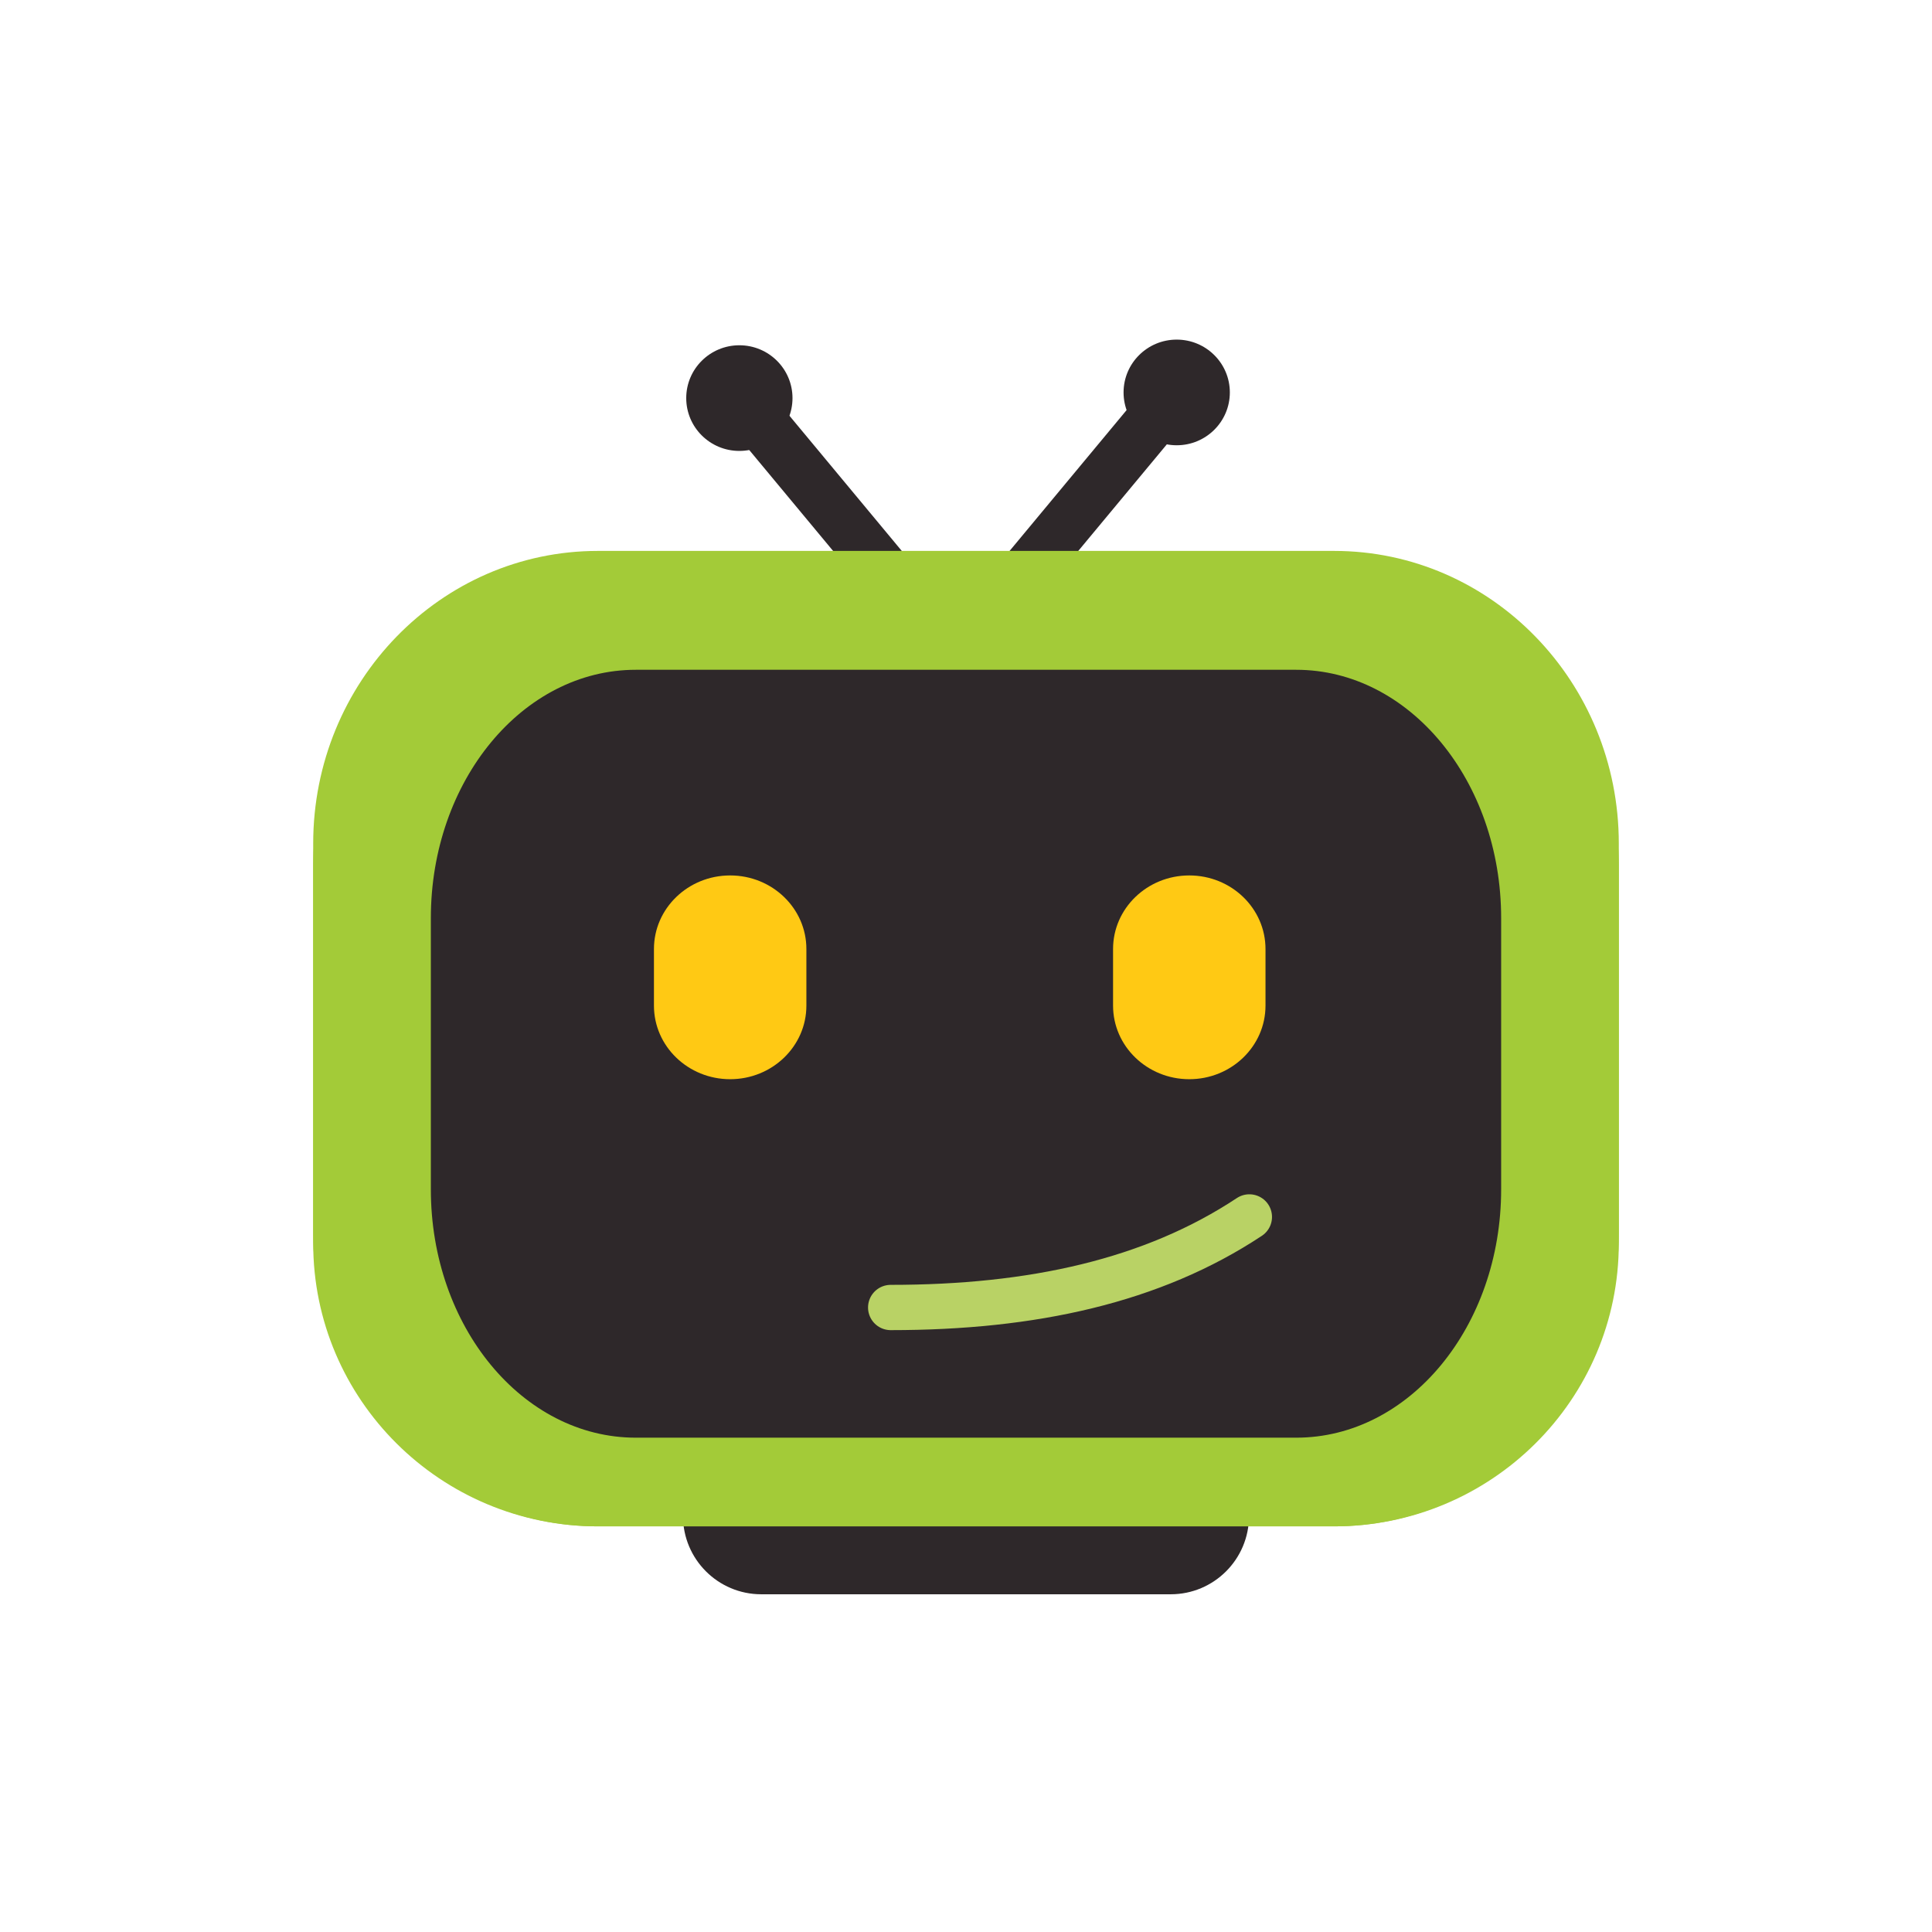
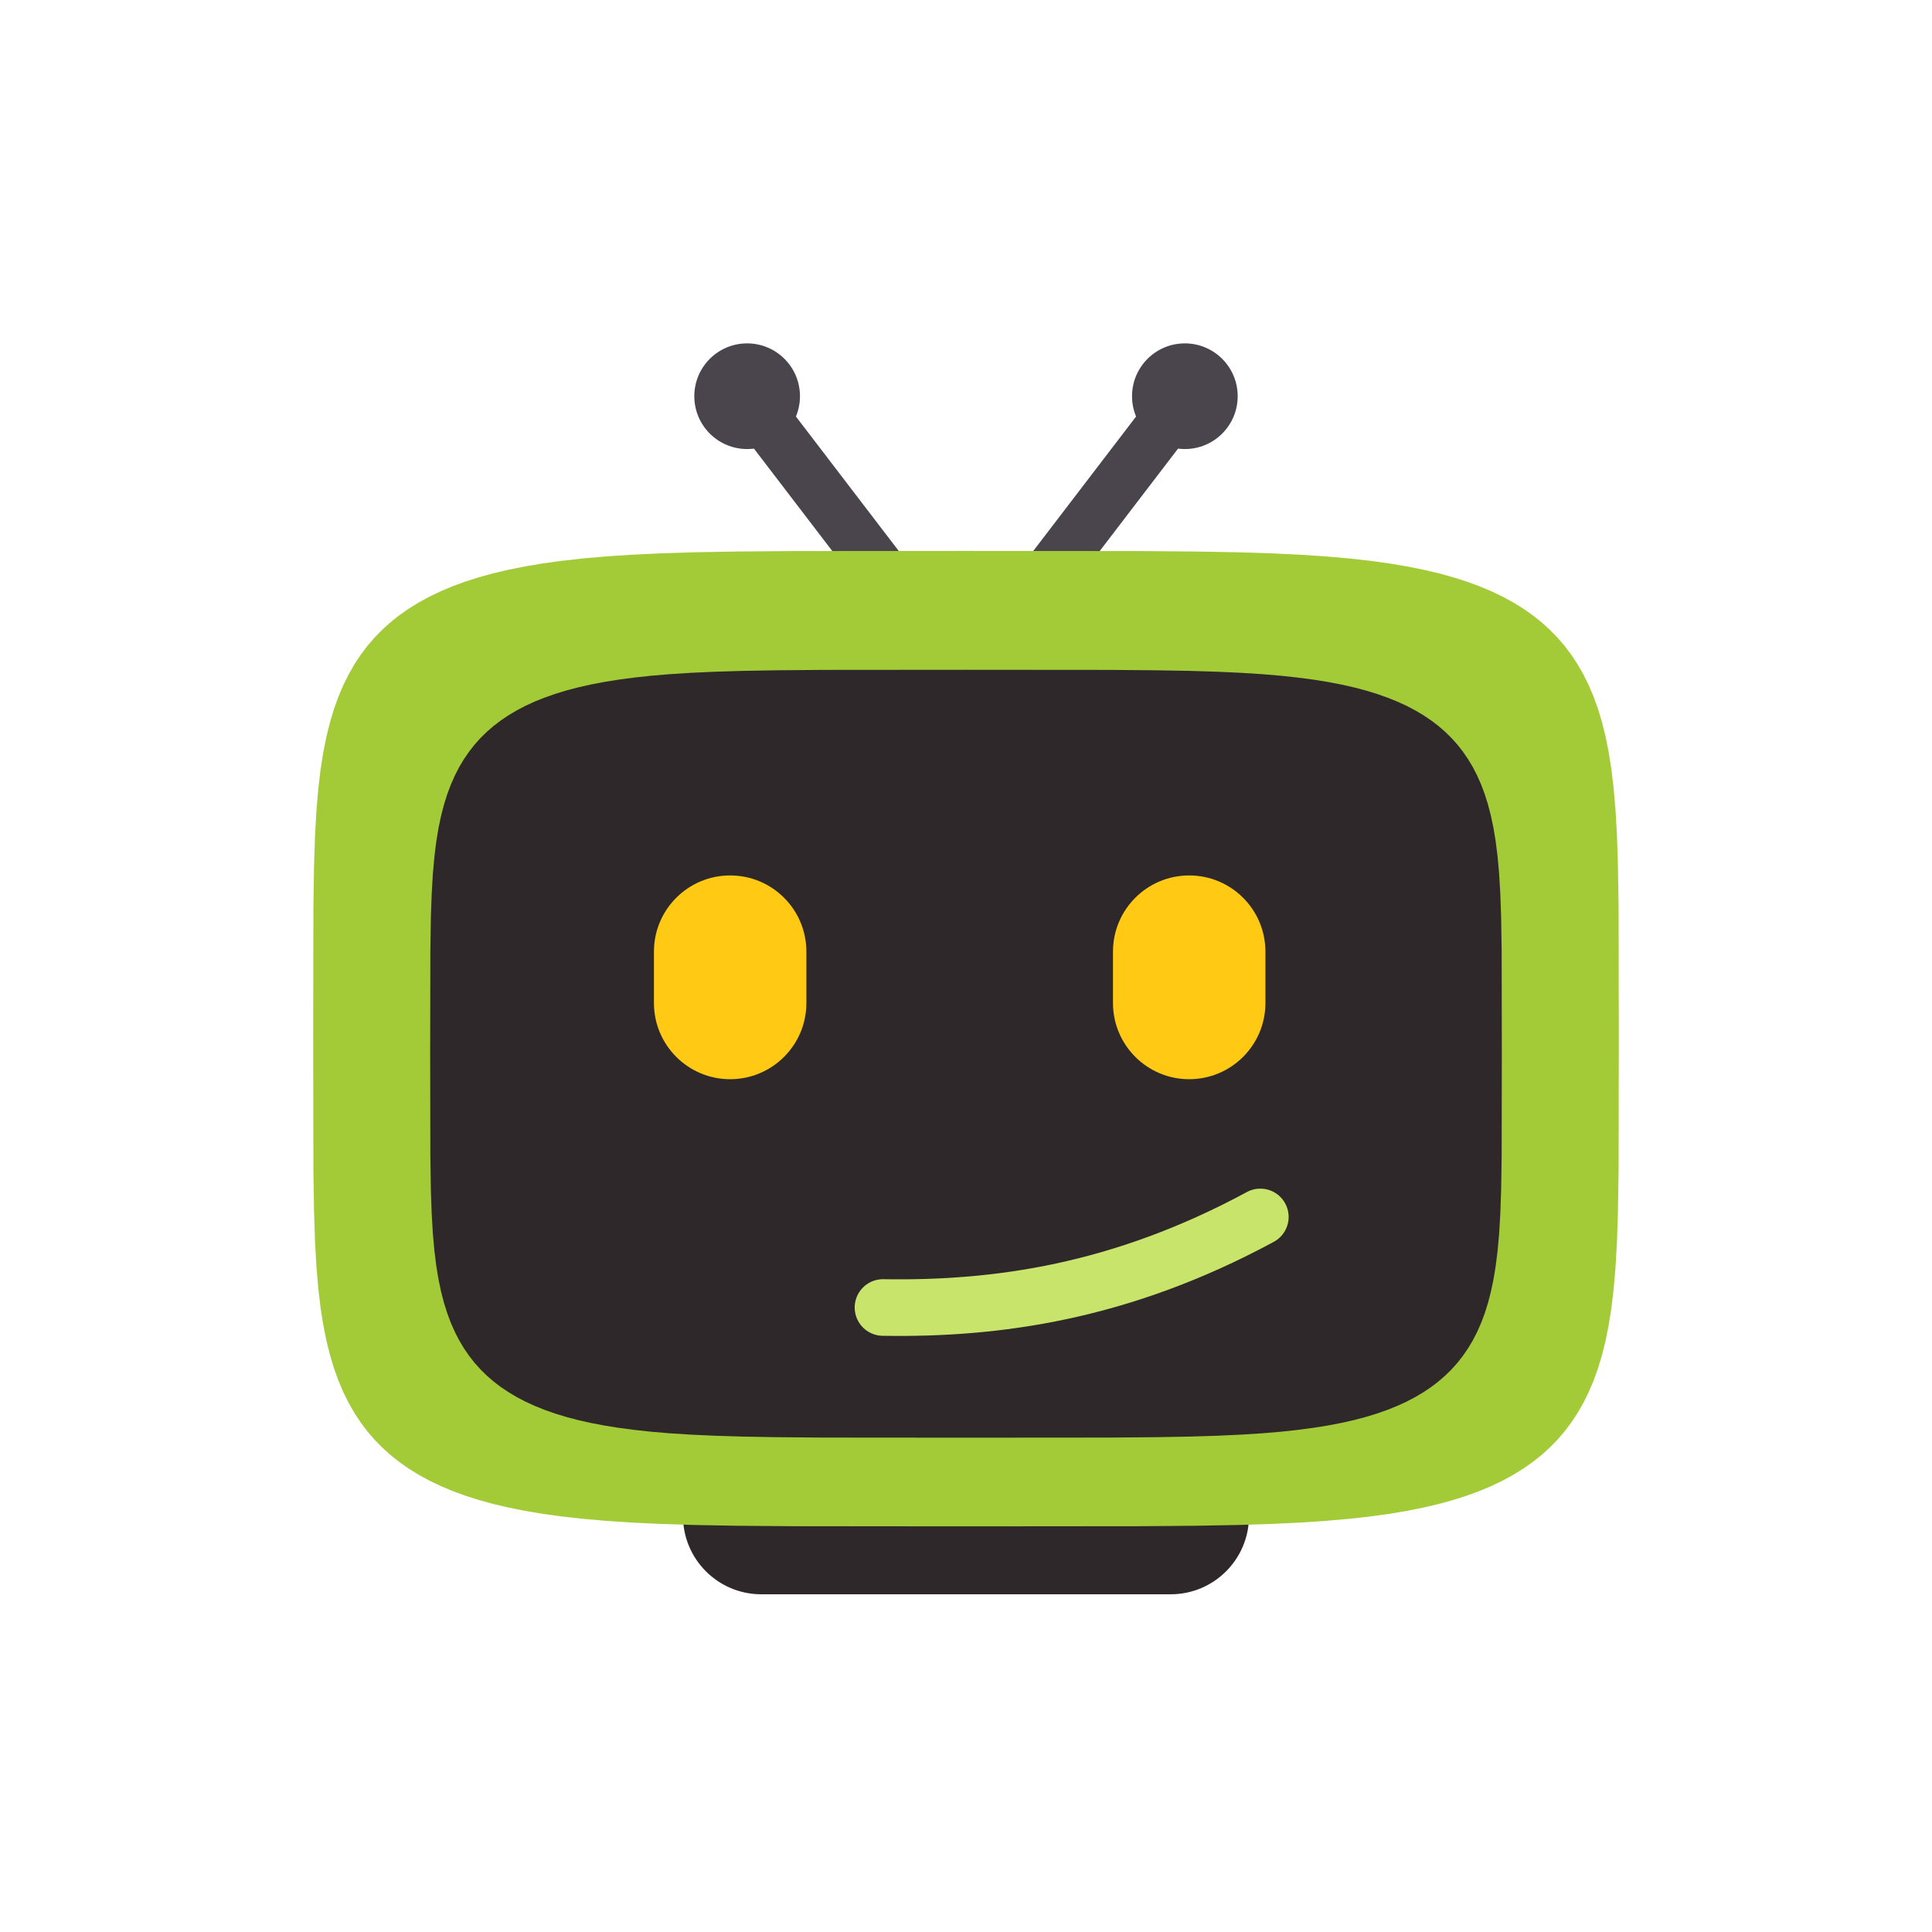
<svg xmlns="http://www.w3.org/2000/svg" width="1024" height="1024" viewBox="0 0 1024 1024" fill="none">
-   <path d="M362 803.5C362 780.58 380.58 762 403.5 762H620.5C643.42 762 662 780.58 662 803.5V803.5C662 826.42 643.42 845 620.5 845H403.5C380.58 845 362 826.42 362 803.5V803.5Z" fill="#2E282A" />
-   <path d="M476.372 312L399.93 220" stroke="#2E282A" stroke-width="28" stroke-linecap="round" />
-   <path d="M391.878 239C407.432 239 420.04 226.464 420.04 211C420.04 195.536 407.432 183 391.878 183C376.324 183 363.715 195.536 363.715 211C363.715 226.464 376.324 239 391.878 239Z" fill="#2E282A" />
-   <path d="M539.183 309L615.625 217" stroke="#2E282A" stroke-width="28" stroke-linecap="round" />
-   <path d="M623.677 236C608.123 236 595.514 223.464 595.514 208C595.514 192.536 608.123 180 623.677 180C639.231 180 651.84 192.536 651.84 208C651.84 223.464 639.231 236 623.677 236Z" fill="#2E282A" />
-   <path d="M707.128 309H316.872C233.548 309 166 376.157 166 459V659C166 741.843 233.548 809 316.872 809H707.128C790.452 809 858 741.843 858 659V459C858 376.157 790.452 309 707.128 309Z" fill="#A3CB38" />
-   <path d="M687.011 392H336.987C276.994 392 228.359 440.353 228.359 500V618C228.359 677.647 276.994 726 336.987 726H687.011C747.004 726 795.638 677.647 795.638 618V500C795.638 440.353 747.004 392 687.011 392Z" fill="#2E282A" />
-   <path d="M707.128 292H316.872C233.548 292 166 361.441 166 447.1V653.9C166 739.559 233.548 809 316.872 809H707.128C790.452 809 858 739.559 858 653.9V447.1C858 361.441 790.452 292 707.128 292Z" fill="#A3CB38" />
-   <path d="M687.011 355H336.987C276.994 355 228.359 413.921 228.359 486.605V630.395C228.359 703.079 276.994 762 336.987 762H687.011C747.004 762 795.638 703.079 795.638 630.395V486.605C795.638 413.921 747.004 355 687.011 355Z" fill="#2E282A" />
-   <path d="M589.945 533C589.945 554.539 608.032 572 630.344 572C652.655 572 670.742 554.539 670.742 533V503C670.742 481.461 652.655 464 630.344 464C608.032 464 589.945 481.461 589.945 503V533Z" fill="#FFC914" />
-   <path d="M346.606 533C346.606 554.539 364.693 572 387.004 572C409.315 572 427.402 554.539 427.402 533V503C427.402 481.461 409.315 464 387.004 464C364.693 464 346.606 481.461 346.606 503V533Z" fill="#FFC914" />
-   <path opacity="0.9" d="M662.188 645C610.858 679 547.171 693 472.078 693" stroke="#C8E46B" stroke-width="24" stroke-linecap="round" />
+   <path d="M 403.5 762 H 620.5 A 41.5 41.5 0 0 1 662 803.5 V 803.5 A 41.5 41.5 0 0 1 620.5 845 H 403.5 A 41.5 41.5 0 0 1 362 803.5 V 803.5 A 41.5 41.5 0 0 1 403.5 762 Z" fill="#2E282A" />
+   <g id="antennas" fill="#4A454D">
+     <path d="M 474 312 L 396 210" fill="none" stroke="#4A454D" stroke-width="28" stroke-linecap="round" />
+     <circle cx="396" cy="210" r="28" />
+     <path d="M 550 312 L 628 210" fill="none" stroke="#4A454D" stroke-width="28" stroke-linecap="round" />
+     <circle cx="628" cy="210" r="28" />
+   </g>
+   <path d="M 858.00 550.50 L 857.89 619.45 L 857.56 641.97 L 857.02 658.38 L 856.25 671.73 L 855.27 683.17 L 854.07 693.25 L 852.64 702.31 L 850.99 710.56 L 849.11 718.14 L 847.00 725.16 L 844.66 731.68 L 842.08 737.77 L 839.26 743.48 L 836.20 748.83 L 832.89 753.86 L 829.33 758.60 L 825.50 763.05 L 821.40 767.24 L 817.03 771.19 L 812.36 774.90 L 807.39 778.39 L 802.11 781.66 L 796.50 784.72 L 790.53 787.58 L 784.20 790.24 L 777.47 792.72 L 770.30 795.00 L 762.67 797.11 L 754.51 799.03 L 745.78 800.78 L 736.39 802.36 L 726.24 803.76 L 715.20 804.99 L 703.07 806.06 L 689.57 806.96 L 674.27 807.70 L 656.40 808.27 L 634.44 808.67 L 604.29 808.92 L 512.00 809.00 L 419.71 808.92 L 389.56 808.67 L 367.60 808.27 L 349.73 807.70 L 334.43 806.96 L 320.93 806.06 L 308.80 804.99 L 297.76 803.76 L 287.61 802.36 L 278.22 800.78 L 269.49 799.03 L 261.33 797.11 L 253.70 795.00 L 246.53 792.72 L 239.80 790.24 L 233.47 787.58 L 227.50 784.72 L 221.89 781.66 L 216.61 778.39 L 211.64 774.90 L 206.97 771.19 L 202.60 767.24 L 198.50 763.05 L 194.67 758.60 L 191.11 753.86 L 187.80 748.83 L 184.74 743.48 L 181.92 737.77 L 179.34 731.68 L 177.00 725.16 L 174.89 718.14 L 173.01 710.56 L 171.36 702.31 L 169.93 693.25 L 168.73 683.17 L 167.75 671.73 L 166.98 658.38 L 166.44 641.97 L 166.11 619.45 L 166.00 550.50 L 166.11 481.55 L 166.44 459.03 L 166.98 442.62 L 167.75 429.27 L 168.73 417.83 L 169.93 407.75 L 171.36 398.69 L 173.01 390.44 L 174.89 382.86 L 177.00 375.84 L 179.34 369.32 L 181.92 363.23 L 184.74 357.52 L 187.80 352.17 L 191.11 347.14 L 194.67 342.40 L 198.50 337.95 L 202.60 333.76 L 206.97 329.81 L 211.64 326.10 L 216.61 322.61 L 221.89 319.34 L 227.50 316.28 L 233.47 313.42 L 239.80 310.76 L 246.53 308.28 L 253.70 306.00 L 261.33 303.89 L 269.49 301.97 L 278.22 300.22 L 287.61 298.64 L 297.76 297.24 L 308.80 296.01 L 320.93 294.94 L 334.43 294.04 L 349.73 293.30 L 367.60 292.73 L 389.56 292.33 L 419.71 292.08 L 512.00 292.00 L 604.29 292.08 L 634.44 292.33 L 656.40 292.73 L 674.27 293.30 L 689.57 294.04 L 703.07 294.94 L 715.20 296.01 L 726.24 297.24 L 736.39 298.64 L 745.78 300.22 L 754.51 301.97 L 762.67 303.89 L 770.30 306.00 L 777.47 308.28 L 784.20 310.76 L 790.53 313.42 L 796.50 316.28 L 802.11 319.34 L 807.39 322.61 L 812.36 326.10 L 817.03 329.81 L 821.40 333.76 L 825.50 337.95 L 829.33 342.40 L 832.89 347.14 L 836.20 352.17 L 839.26 357.52 L 842.08 363.23 L 844.66 369.32 L 847.00 375.84 L 849.11 382.86 L 850.99 390.44 L 852.64 398.69 L 854.07 407.75 L 855.27 417.83 L 856.25 429.27 L 857.02 442.62 L 857.56 459.03 L 857.89 481.55 Z" fill="#A3CB38" />
+   <path d="M 796.00 558.50 L 795.91 612.78 L 795.64 630.51 L 795.19 643.43 L 794.57 653.94 L 793.76 662.94 L 792.77 670.88 L 791.60 678.01 L 790.24 684.51 L 788.70 690.48 L 786.97 696.00 L 785.05 701.13 L 782.93 705.93 L 780.62 710.42 L 778.11 714.63 L 775.39 718.59 L 772.47 722.32 L 769.32 725.83 L 765.96 729.13 L 762.37 732.24 L 758.54 735.16 L 754.46 737.90 L 750.13 740.47 L 745.52 742.89 L 740.62 745.14 L 735.42 747.23 L 729.90 749.18 L 724.02 750.98 L 717.75 752.64 L 711.06 754.15 L 703.89 755.53 L 696.18 756.77 L 687.85 757.87 L 678.79 758.85 L 668.83 759.69 L 657.75 760.39 L 645.19 760.97 L 630.52 761.42 L 612.50 761.74 L 587.76 761.94 L 512.00 762.00 L 436.24 761.94 L 411.50 761.74 L 393.48 761.42 L 378.81 760.97 L 366.25 760.39 L 355.17 759.69 L 345.21 758.85 L 336.15 757.87 L 327.82 756.77 L 320.11 755.53 L 312.94 754.15 L 306.25 752.64 L 299.98 750.98 L 294.10 749.18 L 288.58 747.23 L 283.38 745.14 L 278.48 742.89 L 273.87 740.47 L 269.54 737.90 L 265.46 735.16 L 261.63 732.24 L 258.04 729.13 L 254.68 725.83 L 251.53 722.32 L 248.61 718.59 L 245.89 714.63 L 243.38 710.42 L 241.07 705.93 L 238.95 701.13 L 237.03 696.00 L 235.30 690.48 L 233.76 684.51 L 232.40 678.01 L 231.23 670.88 L 230.24 662.94 L 229.43 653.94 L 228.81 643.43 L 228.36 630.51 L 228.09 612.78 L 228.00 558.50 L 228.09 504.22 L 228.36 486.49 L 228.81 473.57 L 229.43 463.06 L 230.24 454.06 L 231.23 446.12 L 232.40 438.99 L 233.76 432.49 L 235.30 426.52 L 237.03 421.00 L 238.95 415.87 L 241.07 411.07 L 243.38 406.58 L 245.89 402.37 L 248.61 398.41 L 251.53 394.68 L 254.68 391.17 L 258.04 387.87 L 261.63 384.76 L 265.46 381.84 L 269.54 379.10 L 273.87 376.53 L 278.48 374.11 L 283.38 371.86 L 288.58 369.77 L 294.10 367.82 L 299.98 366.02 L 306.25 364.36 L 312.94 362.85 L 320.11 361.47 L 327.82 360.23 L 336.15 359.13 L 345.21 358.15 L 355.17 357.31 L 366.25 356.61 L 378.81 356.03 L 393.48 355.58 L 411.50 355.26 L 436.24 355.06 L 512.00 355.00 L 587.76 355.06 L 612.50 355.26 L 630.52 355.58 L 645.19 356.03 L 657.75 356.61 L 668.83 357.31 L 678.79 358.15 L 687.85 359.13 L 696.18 360.23 L 703.89 361.47 L 711.06 362.85 L 717.75 364.36 L 724.02 366.02 L 729.90 367.82 L 735.42 369.77 L 740.62 371.86 L 745.52 374.11 L 750.13 376.53 L 754.46 379.10 L 758.54 381.84 L 762.37 384.76 L 765.96 387.87 L 769.32 391.17 L 772.47 394.68 L 775.39 398.41 L 778.11 402.37 L 780.62 406.58 L 782.93 411.07 L 785.05 415.87 L 786.97 421.00 L 788.70 426.52 L 790.24 432.49 L 791.60 438.99 L 792.77 446.12 L 793.76 454.06 L 794.57 463.06 L 795.19 473.57 L 795.64 486.49 L 795.91 504.22 Z" fill="#2E282A" />
+   <path d="M 387.0 464 H 387 A 40.4 40.4 0 0 1 427.4 504.4 V 531.6 A 40.4 40.4 0 0 1 387 572 H 387.0 A 40.4 40.4 0 0 1 346.6 531.6 V 504.4 A 40.4 40.4 0 0 1 387.0 464 Z" fill="#FFC914" />
+   <path d="M 630.3 464 H 630.3 A 40.4 40.4 0 0 1 670.7 504.4 V 531.6 A 40.4 40.4 0 0 1 630.3 572 H 630.3 A 40.4 40.4 0 0 1 589.9 531.6 V 504.4 A 40.4 40.4 0 0 1 630.3 464 Z" fill="#FFC914" />
+   <path d="M 468 693 C 528 694 594 685 668 645" stroke="#C8E46B" stroke-width="30" stroke-linecap="round" fill="none" />
</svg>
